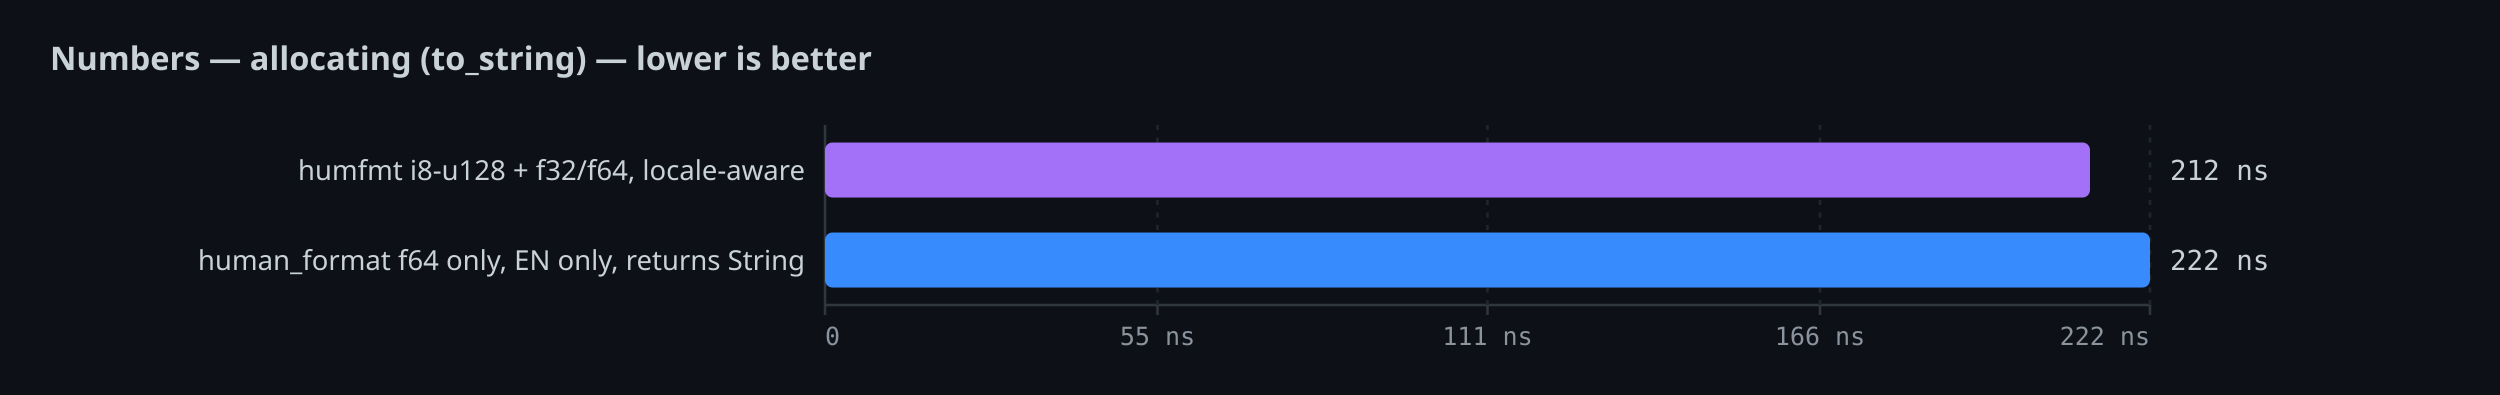
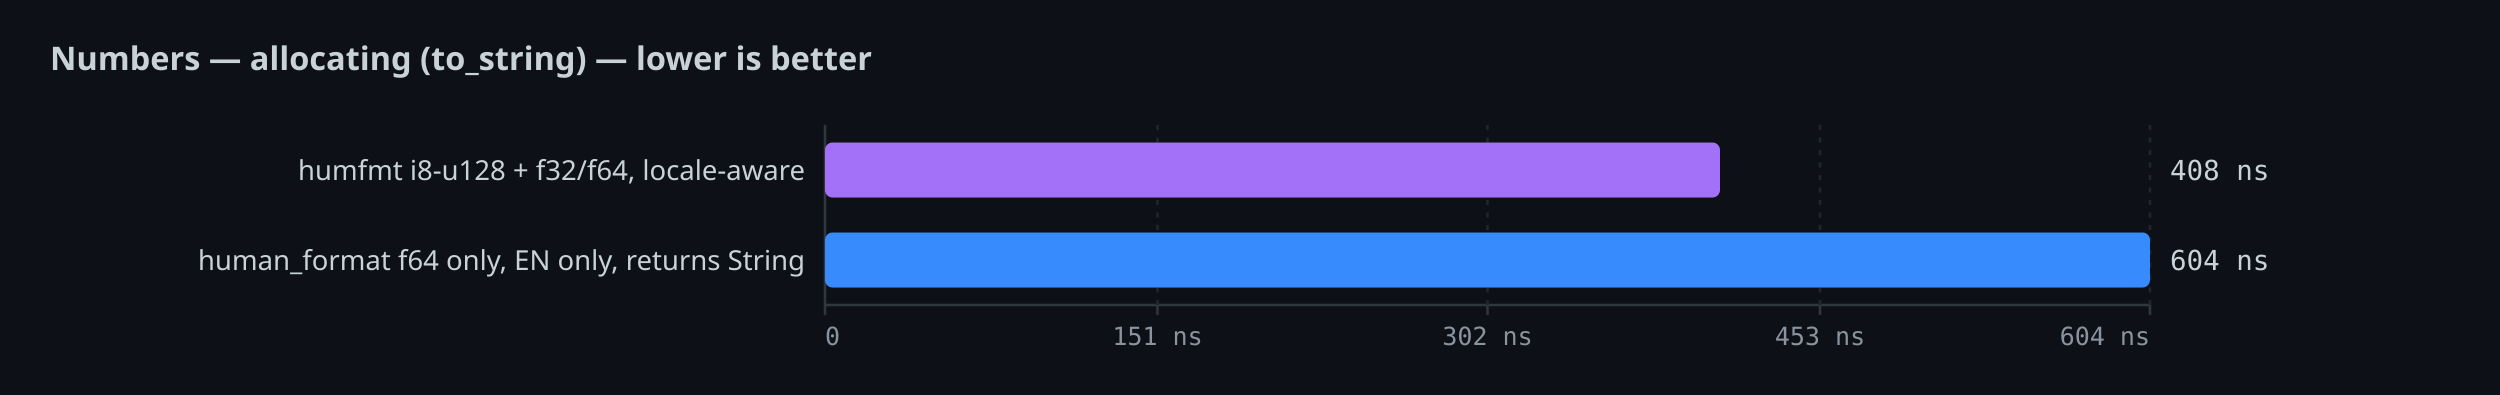
<svg xmlns="http://www.w3.org/2000/svg" width="1000" height="158" viewBox="0 0 1000 158">
  <rect width="100%" height="100%" fill="#0d1117" />
  <text x="20" y="28" fill="#c9d1d9" font-family="ui-sans-serif,system-ui,sans-serif" font-size="13" font-weight="600">Numbers — allocating (to_string) — lower is better</text>
  <line x1="330" y1="50" x2="330" y2="122" stroke="#30363d" stroke-width="1" />
  <line x1="330" y1="122" x2="860" y2="122" stroke="#30363d" stroke-width="1" />
  <line x1="330" y1="122" x2="330" y2="126" stroke="#30363d" stroke-width="1" />
  <text x="330" y="138" fill="#8b949e" font-family="ui-monospace,monospace" font-size="10" text-anchor="start">0</text>
  <line x1="463" y1="50" x2="463" y2="122" stroke="#21262d" stroke-width="1" stroke-dasharray="2 3" />
  <line x1="463" y1="122" x2="463" y2="126" stroke="#30363d" stroke-width="1" />
-   <text x="463" y="138" fill="#8b949e" font-family="ui-monospace,monospace" font-size="10" text-anchor="middle">55 ns</text>
+   <text x="463" y="138" fill="#8b949e" font-family="ui-monospace,monospace" font-size="10" text-anchor="middle">151 ns</text>
  <line x1="595" y1="50" x2="595" y2="122" stroke="#21262d" stroke-width="1" stroke-dasharray="2 3" />
  <line x1="595" y1="122" x2="595" y2="126" stroke="#30363d" stroke-width="1" />
-   <text x="595" y="138" fill="#8b949e" font-family="ui-monospace,monospace" font-size="10" text-anchor="middle">111 ns</text>
+   <text x="595" y="138" fill="#8b949e" font-family="ui-monospace,monospace" font-size="10" text-anchor="middle">302 ns</text>
  <line x1="728" y1="50" x2="728" y2="122" stroke="#21262d" stroke-width="1" stroke-dasharray="2 3" />
  <line x1="728" y1="122" x2="728" y2="126" stroke="#30363d" stroke-width="1" />
-   <text x="728" y="138" fill="#8b949e" font-family="ui-monospace,monospace" font-size="10" text-anchor="middle">166 ns</text>
+   <text x="728" y="138" fill="#8b949e" font-family="ui-monospace,monospace" font-size="10" text-anchor="middle">453 ns</text>
  <line x1="860" y1="50" x2="860" y2="122" stroke="#21262d" stroke-width="1" stroke-dasharray="2 3" />
  <line x1="860" y1="122" x2="860" y2="126" stroke="#30363d" stroke-width="1" />
-   <text x="860" y="138" fill="#8b949e" font-family="ui-monospace,monospace" font-size="10" text-anchor="end">222 ns</text>
-   <rect x="330" y="57" width="506" height="22" fill="#a371f7" rx="3" />
+   <text x="860" y="138" fill="#8b949e" font-family="ui-monospace,monospace" font-size="10" text-anchor="end">604 ns</text>
+   <rect x="330" y="57" width="358" height="22" fill="#a371f7" rx="3" />
  <text x="322" y="72" fill="#c9d1d9" font-family="ui-sans-serif,system-ui,sans-serif" font-size="11" text-anchor="end">humfmt  i8-u128 + f32/f64, locale-aware</text>
-   <text x="868" y="72" fill="#c9d1d9" font-family="ui-monospace,monospace" font-size="11">212 ns</text>
+   <text x="868" y="72" fill="#c9d1d9" font-family="ui-monospace,monospace" font-size="11">408 ns</text>
  <rect x="330" y="93" width="530" height="22" fill="#388bfd" rx="3" />
  <text x="322" y="108" fill="#c9d1d9" font-family="ui-sans-serif,system-ui,sans-serif" font-size="11" text-anchor="end">human_format  f64 only, EN only, returns String</text>
-   <text x="868" y="108" fill="#c9d1d9" font-family="ui-monospace,monospace" font-size="11">222 ns</text>
+   <text x="868" y="108" fill="#c9d1d9" font-family="ui-monospace,monospace" font-size="11">604 ns</text>
</svg>
